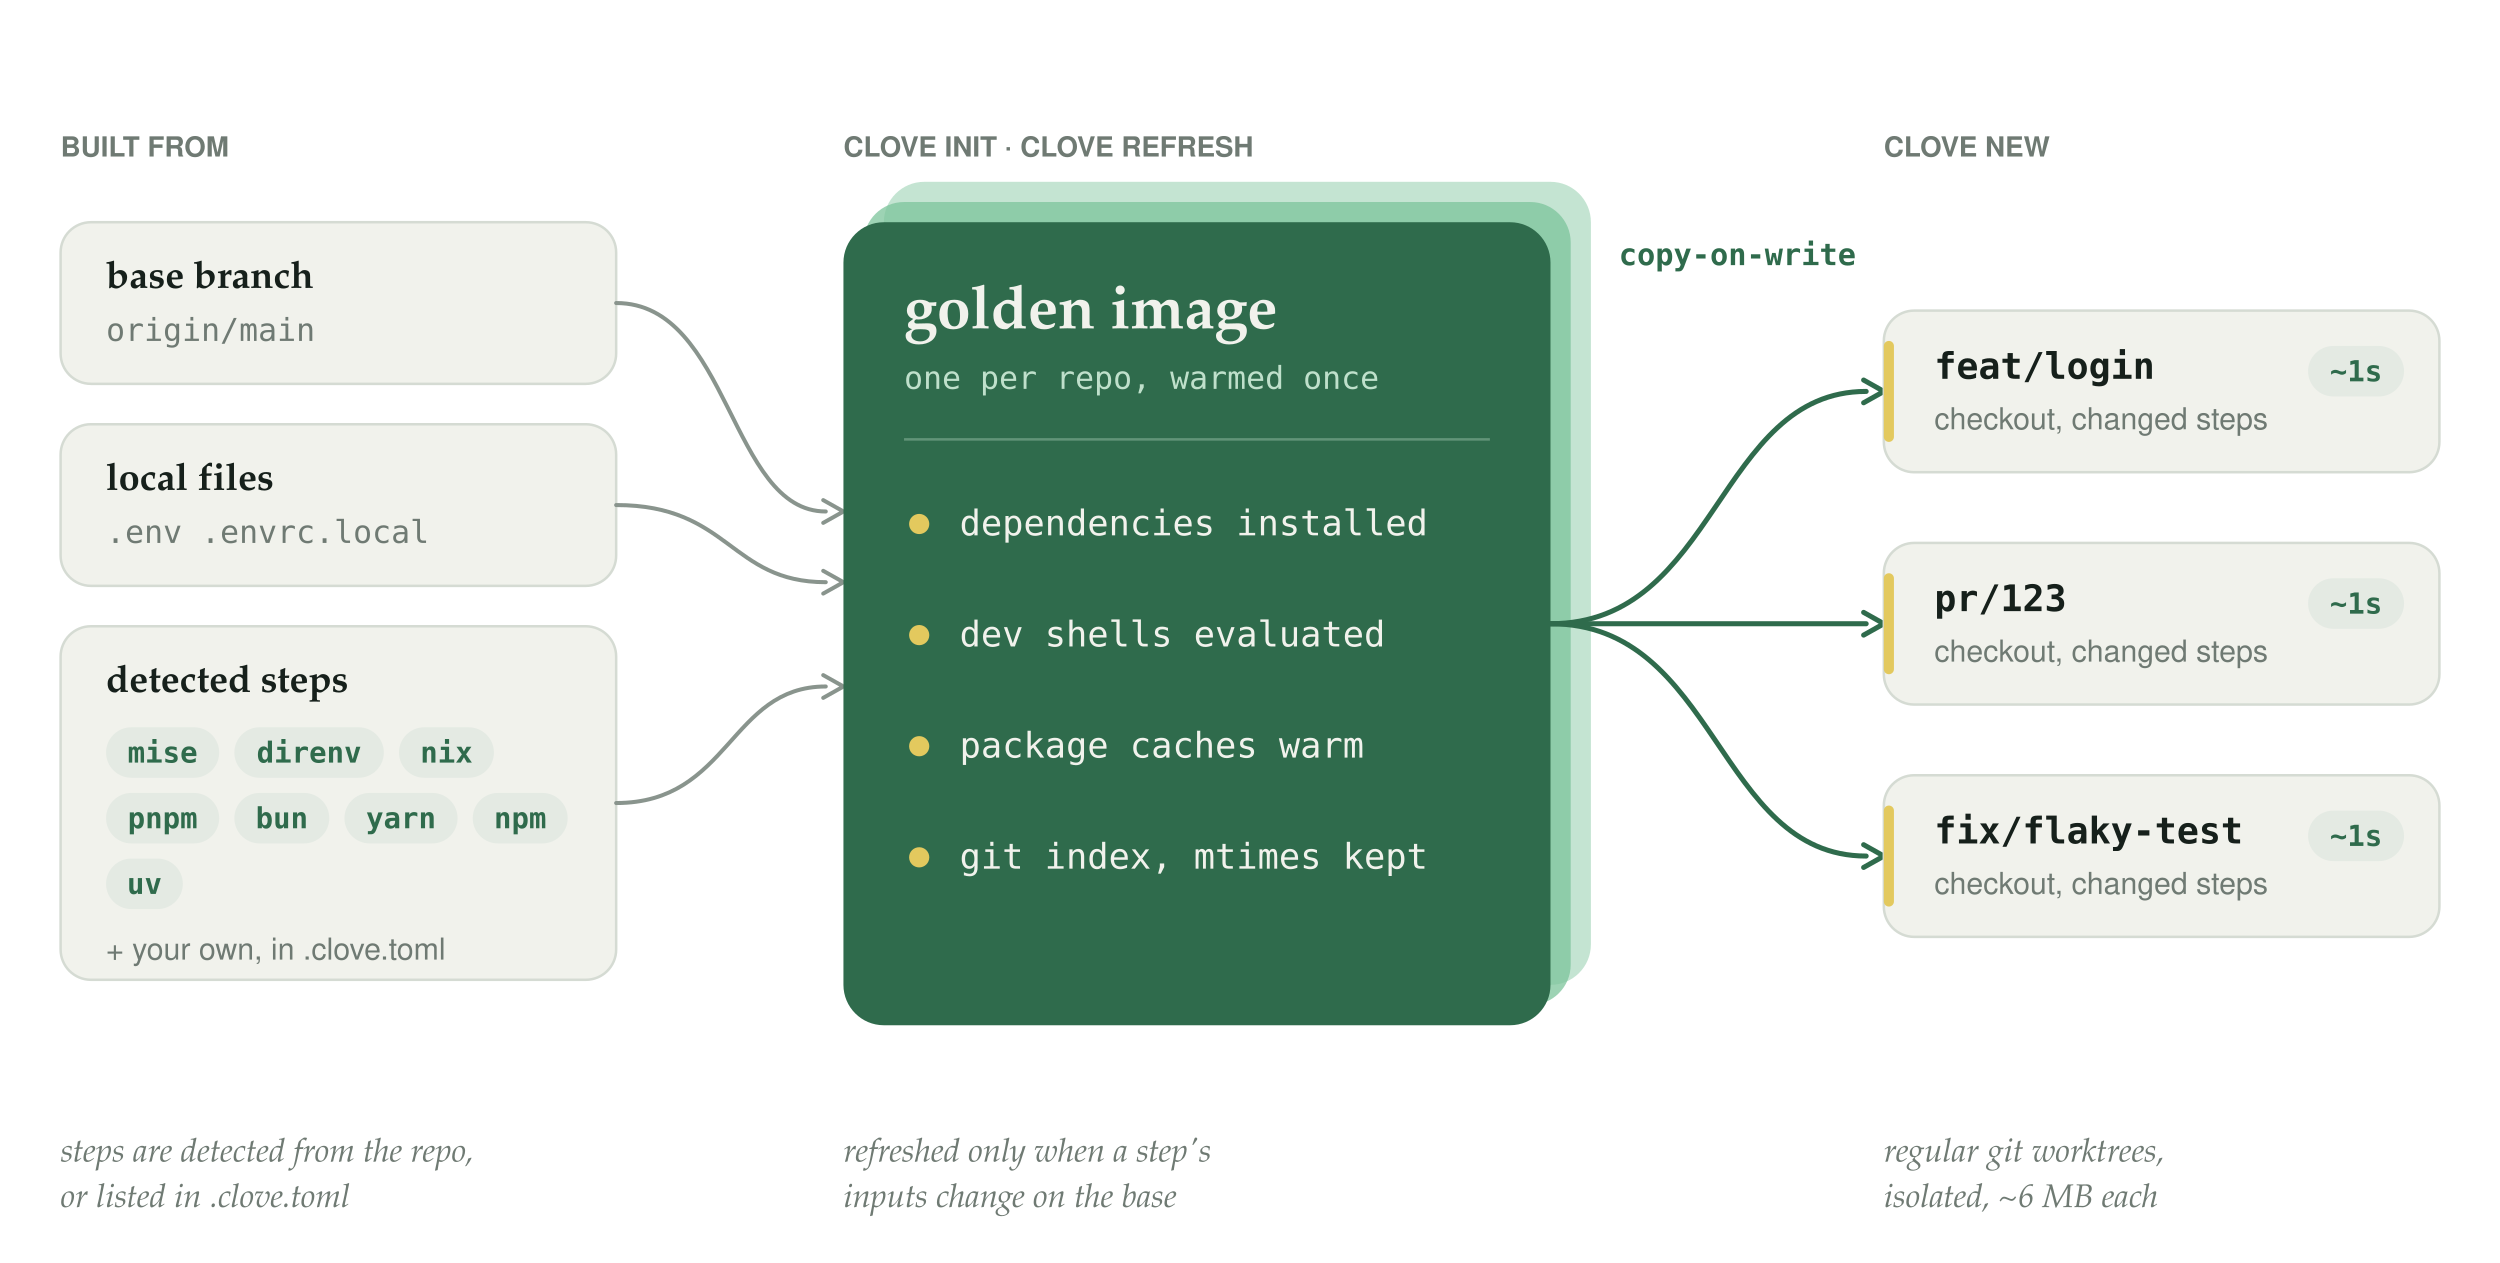
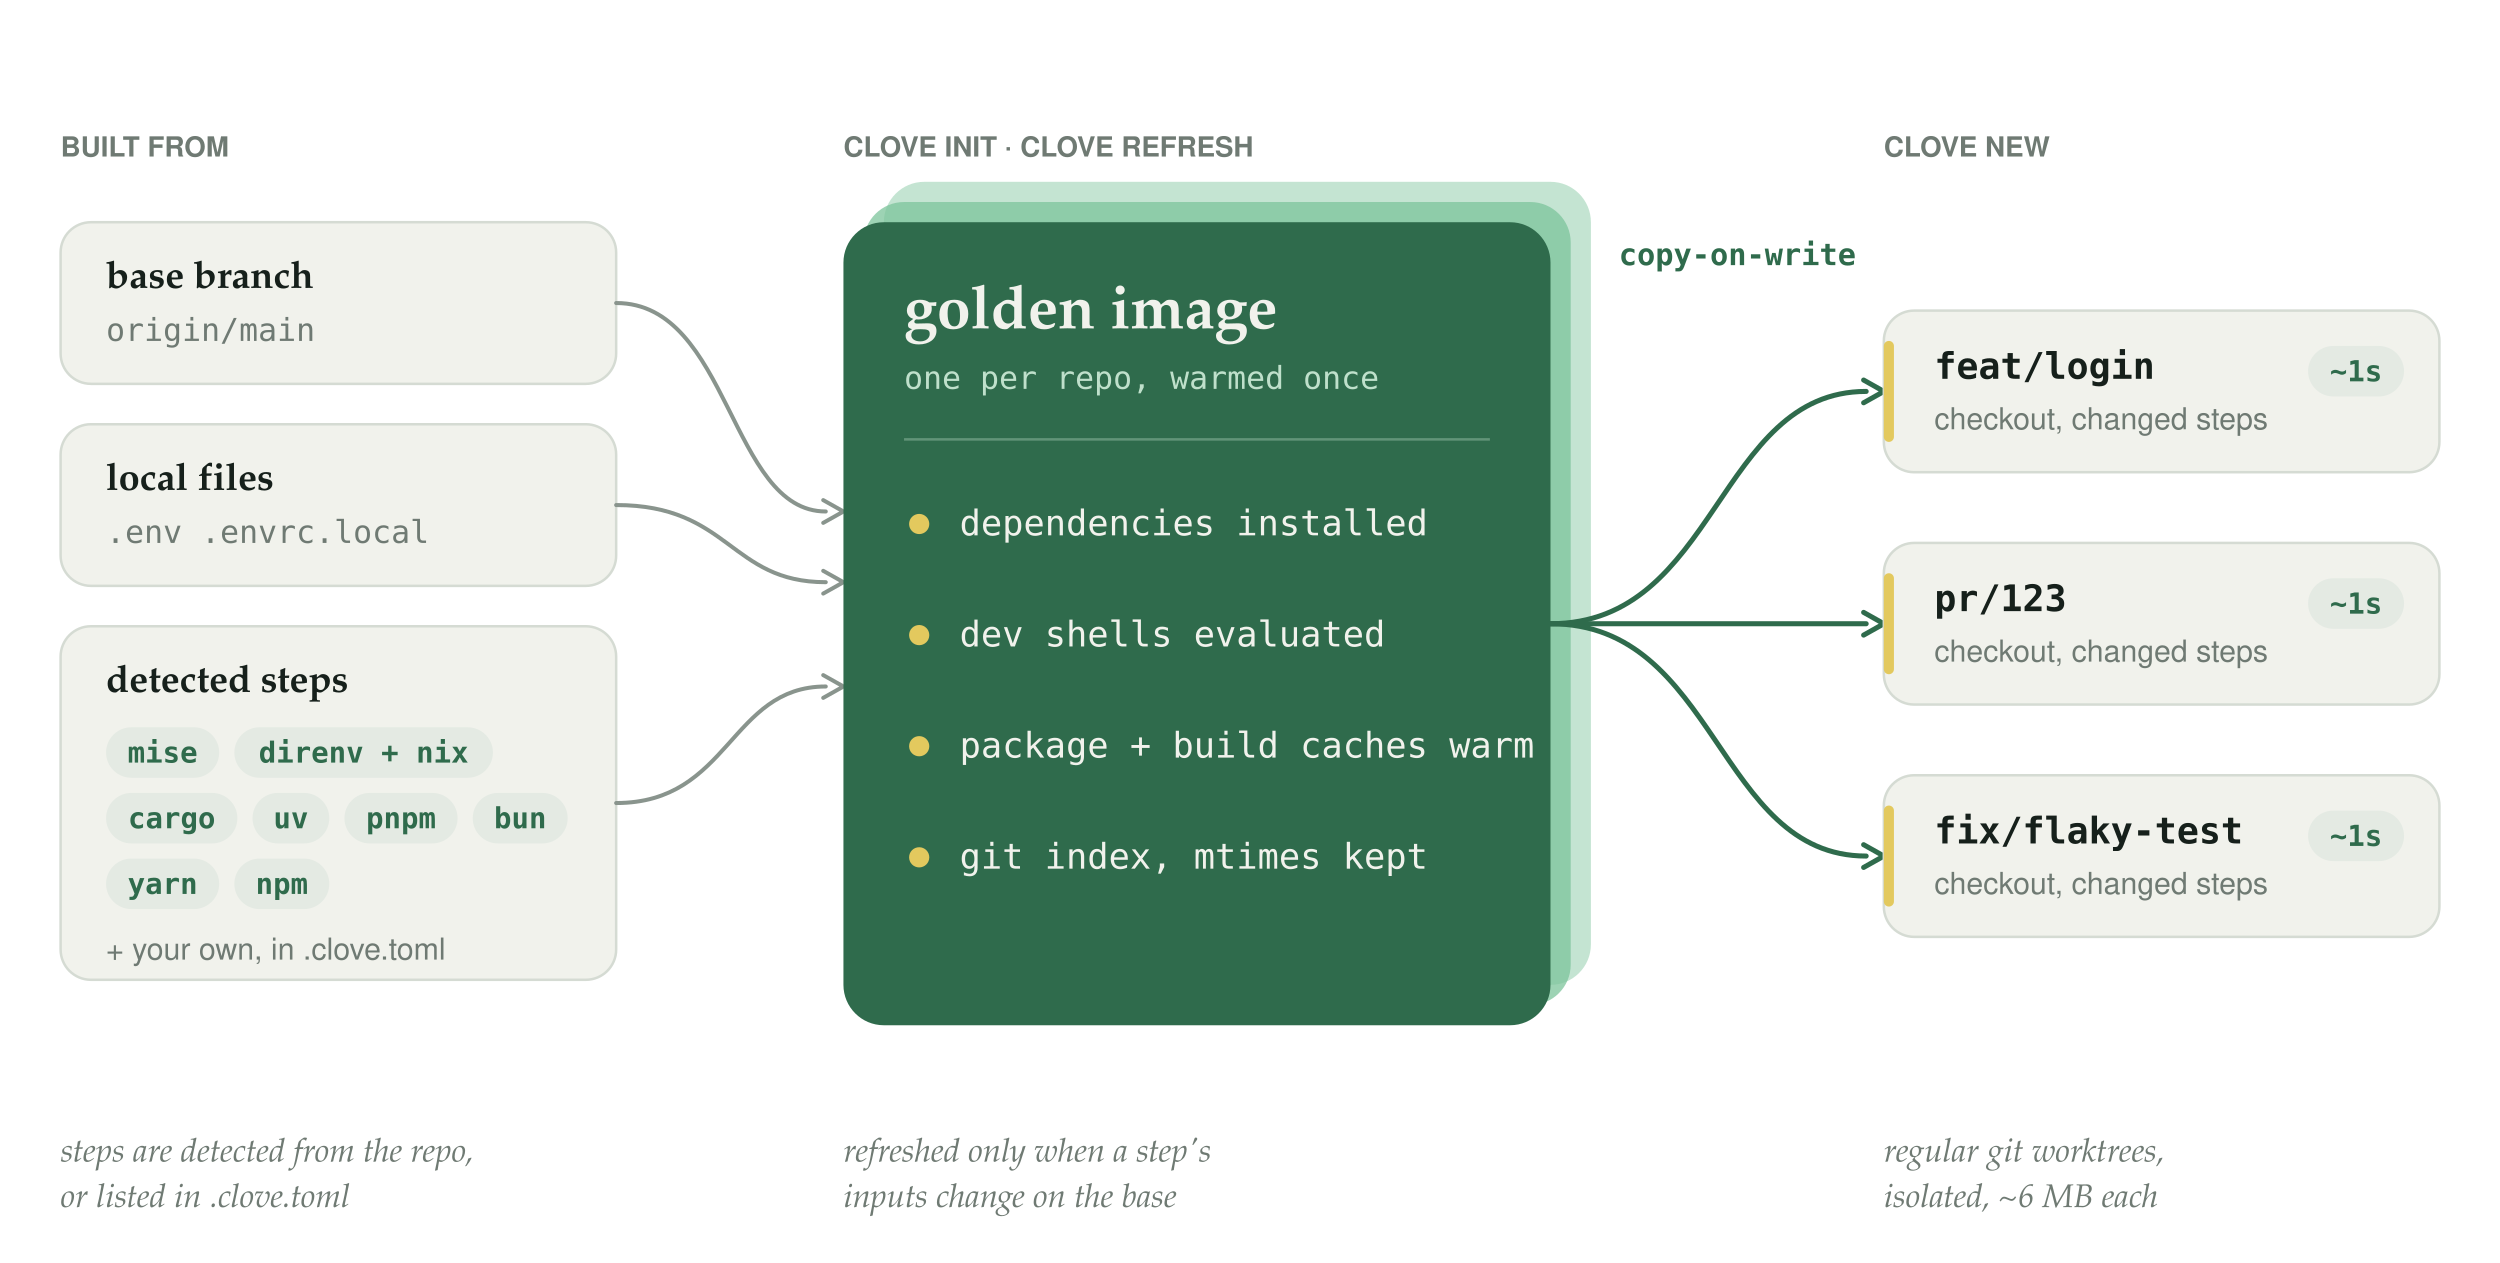
<svg xmlns="http://www.w3.org/2000/svg" viewBox="0 0 990 500" width="990" height="500" role="img" aria-label="clove builds one golden image per repo and makes each clone a copy-on-write copy of it">
  <text x="24" y="62" font-family="-apple-system, BlinkMacSystemFont, Segoe UI, Helvetica, Arial, sans-serif" font-size="11" font-weight="600" fill="#6f7a73" text-anchor="start">BUILT FROM</text>
  <text x="334" y="62" font-family="-apple-system, BlinkMacSystemFont, Segoe UI, Helvetica, Arial, sans-serif" font-size="11" font-weight="600" fill="#6f7a73" text-anchor="start">CLOVE INIT · CLOVE REFRESH</text>
  <text x="746" y="62" font-family="-apple-system, BlinkMacSystemFont, Segoe UI, Helvetica, Arial, sans-serif" font-size="11" font-weight="600" fill="#6f7a73" text-anchor="start">CLOVE NEW</text>
  <rect x="24" y="88" width="220" height="64" rx="12" fill="#f1f2ec" stroke="#d5dbd3" />
  <text x="42" y="114" font-family="Iowan Old Style, Palatino, Georgia, serif" font-size="15" font-weight="600" fill="#16201b" text-anchor="start">base branch</text>
  <text x="42" y="135" font-family="ui-monospace, SFMono-Regular, Menlo, Consolas, monospace" font-size="12.5" font-weight="400" fill="#6f7a73" text-anchor="start">origin/main</text>
  <path d="M244 120.0 C289.0 120.0 289.0 202.55 327 202.55" fill="none" stroke="#89948d" stroke-width="1.6" stroke-linecap="round" />
  <path d="M326 198.05 L334 202.55 L326 207.05" fill="none" stroke="#89948d" stroke-width="1.6" stroke-linecap="round" stroke-linejoin="round" />
  <rect x="24" y="168" width="220" height="64" rx="12" fill="#f1f2ec" stroke="#d5dbd3" />
  <text x="42" y="194" font-family="Iowan Old Style, Palatino, Georgia, serif" font-size="15" font-weight="600" fill="#16201b" text-anchor="start">local files</text>
  <text x="42" y="215" font-family="ui-monospace, SFMono-Regular, Menlo, Consolas, monospace" font-size="12.5" font-weight="400" fill="#6f7a73" text-anchor="start">.env  .envrc.local</text>
  <path d="M244 200.0 C289.0 200.0 289.0 230.55 327 230.55" fill="none" stroke="#89948d" stroke-width="1.6" stroke-linecap="round" />
  <path d="M326 226.05 L334 230.55 L326 235.05" fill="none" stroke="#89948d" stroke-width="1.6" stroke-linecap="round" stroke-linejoin="round" />
  <rect x="24" y="248" width="220" height="140" rx="12" fill="#f1f2ec" stroke="#d5dbd3" />
  <text x="42" y="274" font-family="Iowan Old Style, Palatino, Georgia, serif" font-size="15" font-weight="600" fill="#16201b" text-anchor="start">detected steps</text>
  <rect x="42" y="288" width="44.8" height="20" rx="10" fill="#e4eae3" />
  <text x="64.4" y="302" font-family="ui-monospace, SFMono-Regular, Menlo, Consolas, monospace" font-size="11.5" font-weight="600" fill="#2f6b4c" text-anchor="middle">mise</text>
-   <rect x="92.8" y="288" width="59.2" height="20" rx="10" fill="#e4eae3" />
-   <text x="122.4" y="302" font-family="ui-monospace, SFMono-Regular, Menlo, Consolas, monospace" font-size="11.5" font-weight="600" fill="#2f6b4c" text-anchor="middle">direnv</text>
-   <rect x="158.0" y="288" width="37.6" height="20" rx="10" fill="#e4eae3" />
-   <text x="176.8" y="302" font-family="ui-monospace, SFMono-Regular, Menlo, Consolas, monospace" font-size="11.5" font-weight="600" fill="#2f6b4c" text-anchor="middle">nix</text>
-   <rect x="42" y="314" width="44.8" height="20" rx="10" fill="#e4eae3" />
-   <text x="64.4" y="328" font-family="ui-monospace, SFMono-Regular, Menlo, Consolas, monospace" font-size="11.5" font-weight="600" fill="#2f6b4c" text-anchor="middle">pnpm</text>
-   <rect x="92.8" y="314" width="37.6" height="20" rx="10" fill="#e4eae3" />
-   <text x="111.6" y="328" font-family="ui-monospace, SFMono-Regular, Menlo, Consolas, monospace" font-size="11.5" font-weight="600" fill="#2f6b4c" text-anchor="middle">bun</text>
+   <rect x="92.8" y="288" width="102.4" height="20" rx="10" fill="#e4eae3" />
+   <text x="144.0" y="302" font-family="ui-monospace, SFMono-Regular, Menlo, Consolas, monospace" font-size="11.5" font-weight="600" fill="#2f6b4c" text-anchor="middle">direnv + nix</text>
+   <rect x="42" y="314" width="52.0" height="20" rx="10" fill="#e4eae3" />
+   <text x="68.0" y="328" font-family="ui-monospace, SFMono-Regular, Menlo, Consolas, monospace" font-size="11.5" font-weight="600" fill="#2f6b4c" text-anchor="middle">cargo</text>
+   <rect x="100.0" y="314" width="30.4" height="20" rx="10" fill="#e4eae3" />
+   <text x="115.2" y="328" font-family="ui-monospace, SFMono-Regular, Menlo, Consolas, monospace" font-size="11.5" font-weight="600" fill="#2f6b4c" text-anchor="middle">uv</text>
  <rect x="136.4" y="314" width="44.8" height="20" rx="10" fill="#e4eae3" />
-   <text x="158.8" y="328" font-family="ui-monospace, SFMono-Regular, Menlo, Consolas, monospace" font-size="11.5" font-weight="600" fill="#2f6b4c" text-anchor="middle">yarn</text>
+   <text x="158.8" y="328" font-family="ui-monospace, SFMono-Regular, Menlo, Consolas, monospace" font-size="11.5" font-weight="600" fill="#2f6b4c" text-anchor="middle">pnpm</text>
  <rect x="187.2" y="314" width="37.6" height="20" rx="10" fill="#e4eae3" />
-   <text x="206.0" y="328" font-family="ui-monospace, SFMono-Regular, Menlo, Consolas, monospace" font-size="11.5" font-weight="600" fill="#2f6b4c" text-anchor="middle">npm</text>
-   <rect x="42" y="340" width="30.4" height="20" rx="10" fill="#e4eae3" />
-   <text x="57.2" y="354" font-family="ui-monospace, SFMono-Regular, Menlo, Consolas, monospace" font-size="11.5" font-weight="600" fill="#2f6b4c" text-anchor="middle">uv</text>
+   <text x="206.0" y="328" font-family="ui-monospace, SFMono-Regular, Menlo, Consolas, monospace" font-size="11.5" font-weight="600" fill="#2f6b4c" text-anchor="middle">bun</text>
+   <rect x="42" y="340" width="44.8" height="20" rx="10" fill="#e4eae3" />
+   <text x="64.4" y="354" font-family="ui-monospace, SFMono-Regular, Menlo, Consolas, monospace" font-size="11.5" font-weight="600" fill="#2f6b4c" text-anchor="middle">yarn</text>
+   <rect x="92.8" y="340" width="37.6" height="20" rx="10" fill="#e4eae3" />
+   <text x="111.6" y="354" font-family="ui-monospace, SFMono-Regular, Menlo, Consolas, monospace" font-size="11.5" font-weight="600" fill="#2f6b4c" text-anchor="middle">npm</text>
  <text x="42" y="380" font-family="-apple-system, BlinkMacSystemFont, Segoe UI, Helvetica, Arial, sans-serif" font-size="12" font-weight="400" fill="#6f7a73" text-anchor="start">+ your own, in .clove.toml</text>
  <path d="M244 318.0 C289.0 318.0 289.0 271.85 327 271.85" fill="none" stroke="#89948d" stroke-width="1.6" stroke-linecap="round" />
  <path d="M326 267.35 L334 271.85 L326 276.35" fill="none" stroke="#89948d" stroke-width="1.6" stroke-linecap="round" stroke-linejoin="round" />
  <rect x="350" y="72" width="280" height="318" rx="16" fill="#7cc49b" opacity="0.45" />
  <rect x="342" y="80" width="280" height="318" rx="16" fill="#7cc49b" opacity="0.75" />
  <rect x="334" y="88" width="280" height="318" rx="16" fill="#2f6b4c" stroke="none" stroke-opacity="0.55" />
  <text x="358" y="130" font-family="Iowan Old Style, Palatino, Georgia, serif" font-size="24" font-weight="600" fill="#f1f2ec" text-anchor="start">golden image</text>
  <text x="358" y="154" font-family="ui-monospace, SFMono-Regular, Menlo, Consolas, monospace" font-size="12.5" font-weight="400" fill="#bfe0cb" text-anchor="start">one per repo, warmed once</text>
  <line x1="358" y1="174" x2="590" y2="174" stroke="#bfe0cb" stroke-opacity="0.35" />
  <circle cx="364" cy="207.5" r="4" fill="#e3c95e" />
  <text x="380" y="212" font-family="ui-monospace, SFMono-Regular, Menlo, Consolas, monospace" font-size="14" font-weight="400" fill="#f1f2ec" text-anchor="start">dependencies installed</text>
  <circle cx="364" cy="251.5" r="4" fill="#e3c95e" />
  <text x="380" y="256" font-family="ui-monospace, SFMono-Regular, Menlo, Consolas, monospace" font-size="14" font-weight="400" fill="#f1f2ec" text-anchor="start">dev shells evaluated</text>
  <circle cx="364" cy="295.5" r="4" fill="#e3c95e" />
-   <text x="380" y="300" font-family="ui-monospace, SFMono-Regular, Menlo, Consolas, monospace" font-size="14" font-weight="400" fill="#f1f2ec" text-anchor="start">package caches warm</text>
+   <text x="380" y="300" font-family="ui-monospace, SFMono-Regular, Menlo, Consolas, monospace" font-size="14" font-weight="400" fill="#f1f2ec" text-anchor="start">package + build caches warm</text>
  <circle cx="364" cy="339.5" r="4" fill="#e3c95e" />
  <text x="380" y="344" font-family="ui-monospace, SFMono-Regular, Menlo, Consolas, monospace" font-size="14" font-weight="400" fill="#f1f2ec" text-anchor="start">git index, mtimes kept</text>
  <text x="688.0" y="105.0" font-family="ui-monospace, SFMono-Regular, Menlo, Consolas, monospace" font-size="12" font-weight="600" fill="#2f6b4c" text-anchor="middle">copy-on-write</text>
  <path d="M614 247.0 C680.0 247.0 680.0 155.0 739 155.0" fill="none" stroke="#2f6b4c" stroke-width="2" stroke-linecap="round" />
  <path d="M738 150.5 L746 155.0 L738 159.5" fill="none" stroke="#2f6b4c" stroke-width="2" stroke-linecap="round" stroke-linejoin="round" />
  <path d="M614 247.0 C680.0 247.0 680.0 247.0 739 247.0" fill="none" stroke="#2f6b4c" stroke-width="2" stroke-linecap="round" />
  <path d="M738 242.5 L746 247.0 L738 251.5" fill="none" stroke="#2f6b4c" stroke-width="2" stroke-linecap="round" stroke-linejoin="round" />
  <path d="M614 247.0 C680.0 247.0 680.0 339.0 739 339.0" fill="none" stroke="#2f6b4c" stroke-width="2" stroke-linecap="round" />
  <path d="M738 334.5 L746 339.0 L738 343.5" fill="none" stroke="#2f6b4c" stroke-width="2" stroke-linecap="round" stroke-linejoin="round" />
  <rect x="746" y="123.0" width="220" height="64" rx="12" fill="#f1f2ec" stroke="#d5dbd3" />
  <rect x="746" y="135.0" width="4" height="40" rx="2" fill="#e3c95e" />
  <text x="766" y="150.0" font-family="ui-monospace, SFMono-Regular, Menlo, Consolas, monospace" font-size="14.5" font-weight="600" fill="#16201b" text-anchor="start">feat/login</text>
  <text x="766" y="170.0" font-family="-apple-system, BlinkMacSystemFont, Segoe UI, Helvetica, Arial, sans-serif" font-size="12" font-weight="400" fill="#6f7a73" text-anchor="start">checkout, changed steps</text>
  <rect x="914" y="137.0" width="38" height="20" rx="10" fill="#e4eae3" />
  <text x="933" y="151.0" font-family="ui-monospace, SFMono-Regular, Menlo, Consolas, monospace" font-size="11.5" font-weight="600" fill="#2f6b4c" text-anchor="middle">~1s</text>
  <rect x="746" y="215.0" width="220" height="64" rx="12" fill="#f1f2ec" stroke="#d5dbd3" />
  <rect x="746" y="227.0" width="4" height="40" rx="2" fill="#e3c95e" />
  <text x="766" y="242.0" font-family="ui-monospace, SFMono-Regular, Menlo, Consolas, monospace" font-size="14.5" font-weight="600" fill="#16201b" text-anchor="start">pr/123</text>
  <text x="766" y="262.0" font-family="-apple-system, BlinkMacSystemFont, Segoe UI, Helvetica, Arial, sans-serif" font-size="12" font-weight="400" fill="#6f7a73" text-anchor="start">checkout, changed steps</text>
  <rect x="914" y="229.0" width="38" height="20" rx="10" fill="#e4eae3" />
  <text x="933" y="243.0" font-family="ui-monospace, SFMono-Regular, Menlo, Consolas, monospace" font-size="11.5" font-weight="600" fill="#2f6b4c" text-anchor="middle">~1s</text>
  <rect x="746" y="307.0" width="220" height="64" rx="12" fill="#f1f2ec" stroke="#d5dbd3" />
  <rect x="746" y="319.0" width="4" height="40" rx="2" fill="#e3c95e" />
  <text x="766" y="334.0" font-family="ui-monospace, SFMono-Regular, Menlo, Consolas, monospace" font-size="14.5" font-weight="600" fill="#16201b" text-anchor="start">fix/flaky-test</text>
  <text x="766" y="354.0" font-family="-apple-system, BlinkMacSystemFont, Segoe UI, Helvetica, Arial, sans-serif" font-size="12" font-weight="400" fill="#6f7a73" text-anchor="start">checkout, changed steps</text>
  <rect x="914" y="321.0" width="38" height="20" rx="10" fill="#e4eae3" />
  <text x="933" y="335.0" font-family="ui-monospace, SFMono-Regular, Menlo, Consolas, monospace" font-size="11.5" font-weight="600" fill="#2f6b4c" text-anchor="middle">~1s</text>
  <text x="24" y="460" font-family="Iowan Old Style, Palatino, Georgia, serif" font-size="13" font-weight="400" fill="#6f7a73" text-anchor="start" font-style="italic">steps are detected from the repo,</text>
  <text x="24" y="478" font-family="Iowan Old Style, Palatino, Georgia, serif" font-size="13" font-weight="400" fill="#6f7a73" text-anchor="start" font-style="italic">or listed in .clove.toml</text>
  <text x="334" y="460" font-family="Iowan Old Style, Palatino, Georgia, serif" font-size="13" font-weight="400" fill="#6f7a73" text-anchor="start" font-style="italic">refreshed only when a step's</text>
  <text x="334" y="478" font-family="Iowan Old Style, Palatino, Georgia, serif" font-size="13" font-weight="400" fill="#6f7a73" text-anchor="start" font-style="italic">inputs change on the base</text>
  <text x="746" y="460" font-family="Iowan Old Style, Palatino, Georgia, serif" font-size="13" font-weight="400" fill="#6f7a73" text-anchor="start" font-style="italic">regular git worktrees,</text>
  <text x="746" y="478" font-family="Iowan Old Style, Palatino, Georgia, serif" font-size="13" font-weight="400" fill="#6f7a73" text-anchor="start" font-style="italic">isolated, ~6 MB each</text>
</svg>
